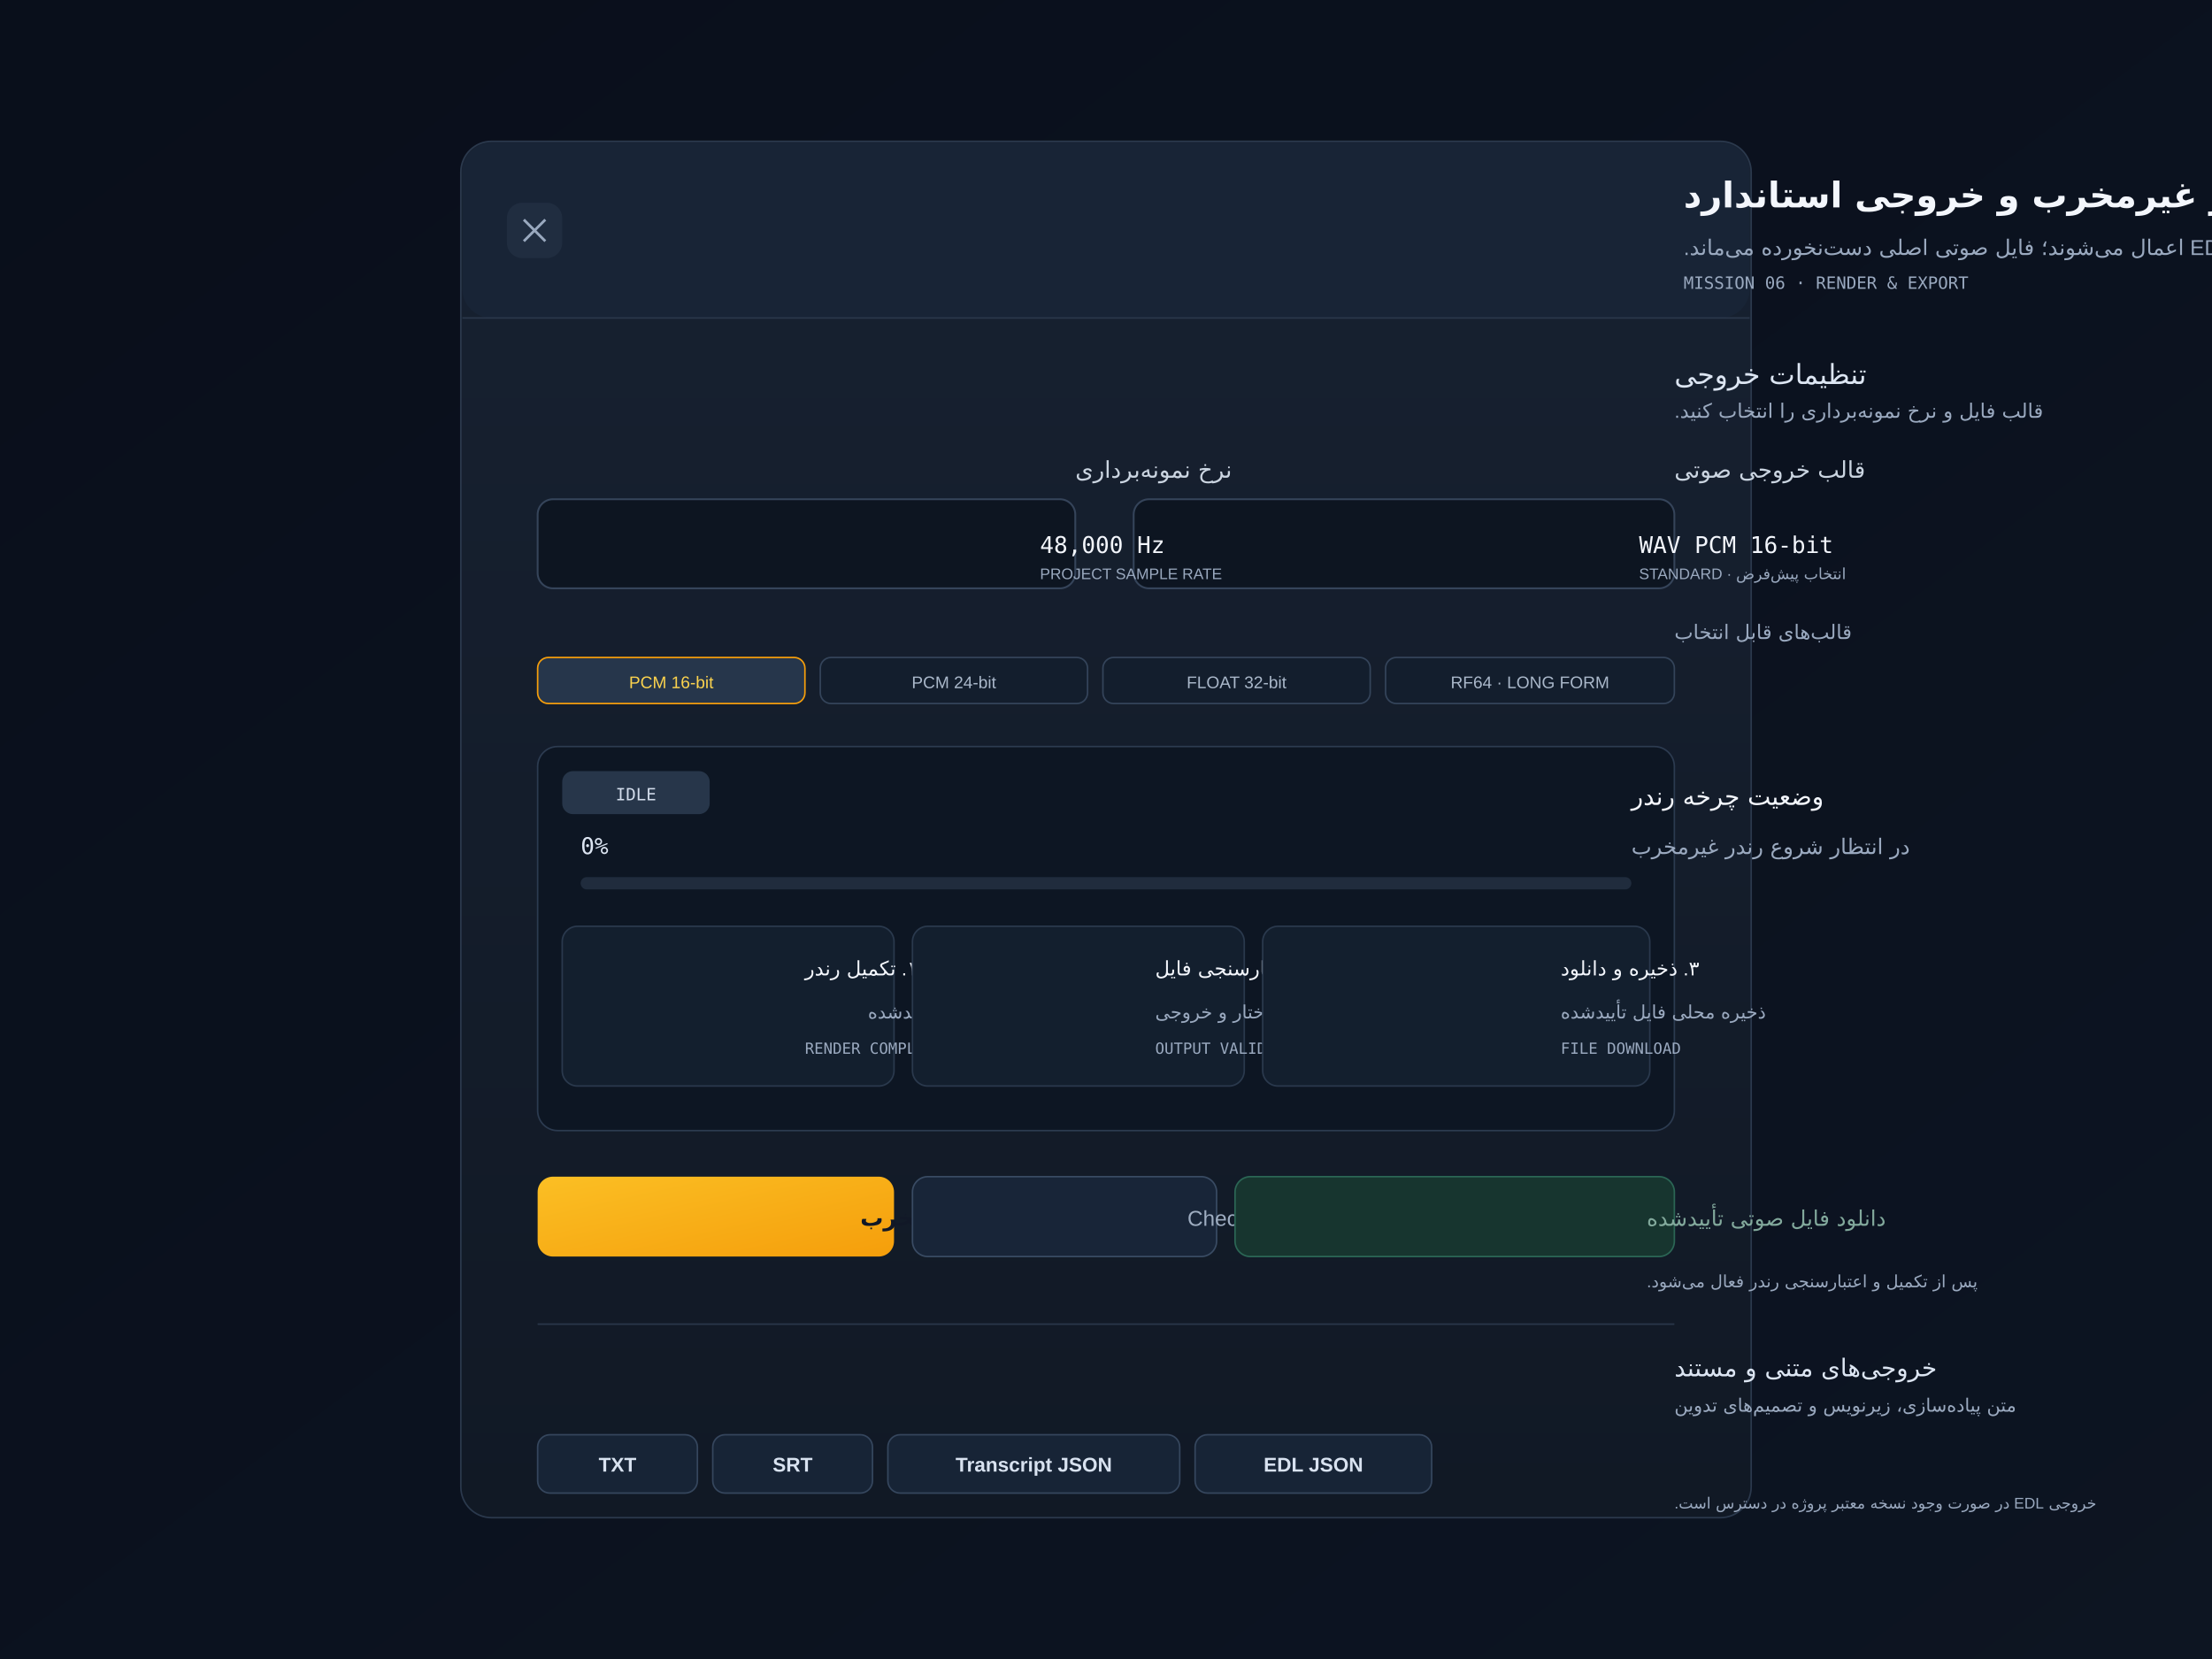
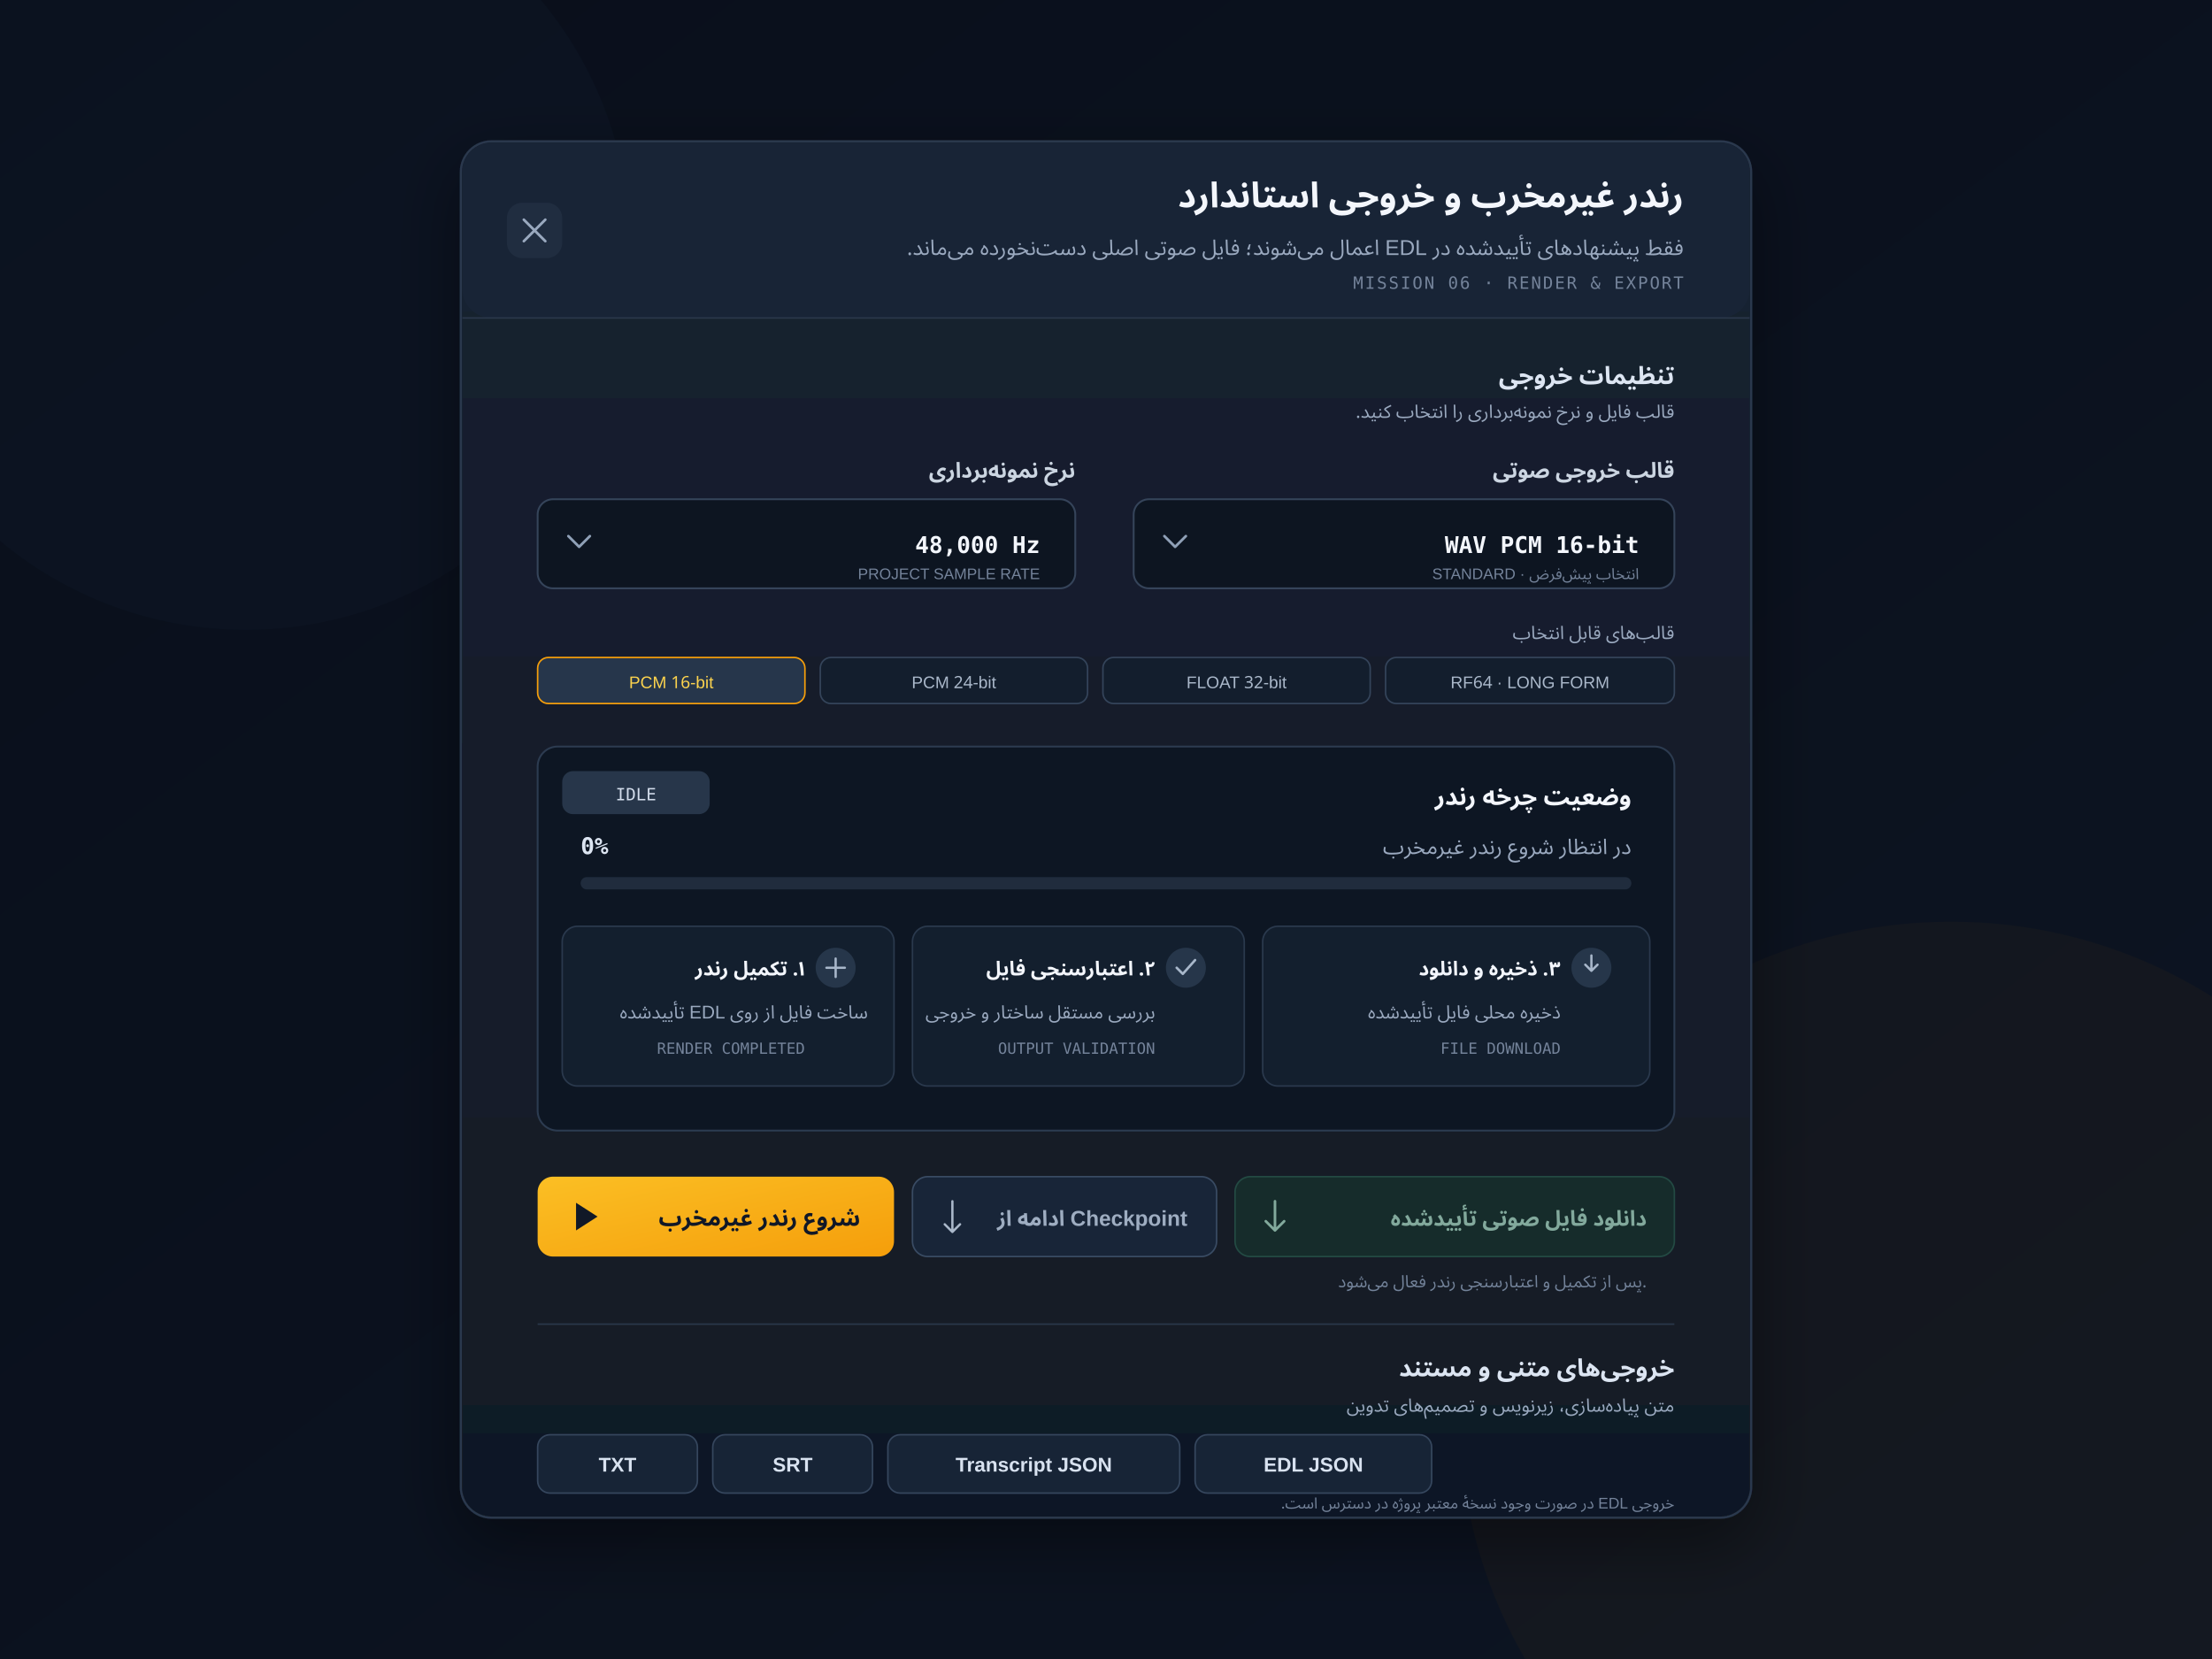
<svg xmlns="http://www.w3.org/2000/svg" width="1440" height="1080" viewBox="0 0 1440 1080">
  <defs>
-     <linearGradient id="bg" x2="1" y2="1">
-       <stop stop-color="#0B1220" />
+     <linearGradient id="bg" x1="0" y1="0" x2="1" y2="1">
+       <stop offset="0" stop-color="#0B1220" />
      <stop offset="1" stop-color="#111B2B" />
    </linearGradient>
-     <linearGradient id="panel" x2="0" y2="1">
-       <stop stop-color="#172131" />
+     <linearGradient id="panel" x1="0" y1="0" x2="0" y2="1">
+       <stop offset="0" stop-color="#172131" />
      <stop offset="1" stop-color="#111925" />
    </linearGradient>
-     <linearGradient id="amber" x2="1" y2="1">
-       <stop stop-color="#FBBF24" />
+     <linearGradient id="amber" x1="0" y1="0" x2="1" y2="1">
+       <stop offset="0" stop-color="#FBBF24" />
      <stop offset="1" stop-color="#F59E0B" />
    </linearGradient>
-     <style>text{font-family:Vazirmatn,Vazir,IRANSansX,Tahoma,Arial,sans-serif}.fa{direction:rtl;unicode-bidi:plaintext;text-anchor:end}.en{font-family:monospace}.primary{fill:#F3F6FC}.muted{fill:#9AA9BF}.line{stroke:#2A374A;stroke-width:1}.field{fill:#0D1521;stroke:#35445A;stroke-width:1.2}</style>
+     <filter id="shadow" x="-30%" y="-30%" width="160%" height="170%">
+       <feGaussianBlur in="SourceAlpha" stdDeviation="22" />
+       <feOffset dy="16" />
+       <feComponentTransfer>
+         <feFuncA type="linear" slope="0.42" />
+       </feComponentTransfer>
+       <feMerge>
+         <feMergeNode />
+         <feMergeNode in="SourceGraphic" />
+       </feMerge>
+     </filter>
+     <style>
+       text { font-family: 'Vazirmatn','Vazir','IRANSansX','Noto Sans Arabic','Noto Naskh Arabic',Tahoma,Arial,sans-serif; }
+       .fa { direction: rtl; unicode-bidi: plaintext; text-anchor: start; }
+       .fa.en { direction: ltr; unicode-bidi: normal; text-anchor: end; }
+       .en { font-family: 'JetBrains Mono',ui-monospace,monospace; }
+       .primary { fill:#F3F6FC; }
+       .muted { fill:#9AA9BF; }
+       .subtle { fill:#74839A; }
+       .line { stroke:#2A374A; stroke-width:1; }
+       .small { font-size:14px; }
+       .tiny { font-size:12px; }
+       .label { font-size:16px; font-weight:600; fill:#DCE5F2; }
+       .field { fill:#0D1521; stroke:#35445A; stroke-width:1.2; }
+     </style>
  </defs>
  <rect width="1440" height="1080" fill="url(#bg)" />
-   <rect width="1440" height="1080" fill="#050A12" opacity=".35" />
-   <rect x="300" y="92" width="840" height="896" rx="20" fill="url(#panel)" stroke="#2B394D" />
+   <circle cx="160" cy="160" r="250" fill="#1E3A5F" opacity="0.12" />
+   <circle cx="1270" cy="920" r="320" fill="#D97706" opacity="0.055" />
+   <rect width="1440" height="1080" fill="#050A12" opacity="0.35" />
+   <g filter="url(#shadow)">
+     <rect x="300" y="92" width="840" height="896" rx="20" fill="url(#panel)" stroke="#2B394D" stroke-width="1.4" />
+   </g>
  <rect x="301" y="93" width="838" height="114" rx="19" fill="#182436" />
  <path d="M301 207H1139" class="line" />
-   <text x="1096" y="135" class="fa primary" font-size="23" font-weight="700">رندر غیرمخرب و خروجی استاندارد</text>
-   <text x="1096" y="166" class="fa muted" font-size="14">فقط پیشنهادهای تأییدشده در EDL اعمال می‌شوند؛ فایل صوتی اصلی دست‌نخورده می‌ماند.</text>
-   <text x="1096" y="188" class="fa muted en" font-size="11">MISSION 06 · RENDER &amp; EXPORT</text>
+   <text x="1096" y="135" text-anchor="end" class="fa primary" font-size="23" font-weight="700">رندر غیرمخرب و خروجی استاندارد</text>
+   <text x="1096" y="166" text-anchor="end" class="fa muted" font-size="14">فقط پیشنهادهای تأییدشده در EDL اعمال می‌شوند؛ فایل صوتی اصلی دست‌نخورده می‌ماند.</text>
+   <text x="1096" y="188" text-anchor="end" class="fa subtle en" font-size="11" letter-spacing="1.1">MISSION 06  ·  RENDER &amp; EXPORT</text>
  <rect x="330" y="132" width="36" height="36" rx="10" fill="#202D40" />
-   <path d="M341 143l14 14m0-14l-14 14" stroke="#9AA9BF" stroke-width="1.7" />
-   <text x="1090" y="250" class="fa" fill="#DCE5F2" font-size="18">تنظیمات خروجی</text>
-   <text x="1090" y="272" class="fa muted" font-size="13">قالب فایل و نرخ نمونه‌برداری را انتخاب کنید.</text>
-   <text x="1090" y="311" class="fa" fill="#CBD5E1" font-size="15">قالب خروجی صوتی</text>
+   <path d="M341 143l14 14m0-14l-14 14" stroke="#9AA9BF" stroke-width="1.7" stroke-linecap="round" />
+   <text x="1090" y="250" text-anchor="end" class="fa label">تنظیمات خروجی</text>
+   <text x="1090" y="272" text-anchor="end" class="fa muted tiny">قالب فایل و نرخ نمونه‌برداری را انتخاب کنید.</text>
+   <text x="1090" y="311" text-anchor="end" class="fa small" fill="#CBD5E1" font-weight="600">قالب خروجی صوتی</text>
  <rect x="738" y="325" width="352" height="58" rx="10" class="field" />
-   <text x="1067" y="360" class="fa primary en" font-size="15">WAV PCM 16-bit</text>
-   <text x="1067" y="377" class="fa muted" font-size="10">STANDARD · انتخاب پیش‌فرض</text>
-   <text x="700" y="311" class="fa" fill="#CBD5E1" font-size="15">نرخ نمونه‌برداری</text>
+   <text x="1067" y="360" text-anchor="end" class="fa primary en" font-size="15" font-weight="600">WAV PCM 16-bit</text>
+   <text x="1067" y="377" text-anchor="end" class="fa subtle" font-size="10">STANDARD · انتخاب پیش‌فرض</text>
+   <path d="M758 349l7 7 7-7" stroke="#8FA0B7" stroke-width="1.7" fill="none" stroke-linecap="round" stroke-linejoin="round" />
+   <text x="700" y="311" text-anchor="end" class="fa small" fill="#CBD5E1" font-weight="600">نرخ نمونه‌برداری</text>
  <rect x="350" y="325" width="350" height="58" rx="10" class="field" />
-   <text x="677" y="360" class="fa primary en" font-size="15">48,000 Hz</text>
-   <text x="677" y="377" class="fa muted" font-size="10">PROJECT SAMPLE RATE</text>
-   <text x="1090" y="416" class="fa muted" font-size="13">قالب‌های قابل انتخاب</text>
+   <text x="677" y="360" text-anchor="end" class="fa primary en" font-size="15" font-weight="600">48,000 Hz</text>
+   <text x="677" y="377" text-anchor="end" class="fa subtle" font-size="10">PROJECT SAMPLE RATE</text>
+   <path d="M370 349l7 7 7-7" stroke="#8FA0B7" stroke-width="1.7" fill="none" stroke-linecap="round" stroke-linejoin="round" />
+   <text x="1090" y="416" text-anchor="end" class="fa muted tiny">قالب‌های قابل انتخاب</text>
  <g class="en" font-size="11" text-anchor="middle">
-     <rect x="350" y="428" width="174" height="30" rx="7" fill="#26364B" stroke="#F59E0B" />
+     <rect x="350" y="428" width="174" height="30" rx="7" fill="#26364B" stroke="#F59E0B" stroke-width="1" />
    <text x="437" y="448" fill="#FCD34D">PCM 16-bit</text>
    <rect x="534" y="428" width="174" height="30" rx="7" fill="#131E2D" stroke="#34445A" />
    <text x="621" y="448" fill="#AAB8CA">PCM 24-bit</text>
    <rect x="718" y="428" width="174" height="30" rx="7" fill="#131E2D" stroke="#34445A" />
    <text x="805" y="448" fill="#AAB8CA">FLOAT 32-bit</text>
    <rect x="902" y="428" width="188" height="30" rx="7" fill="#131E2D" stroke="#34445A" />
    <text x="996" y="448" fill="#AAB8CA">RF64 · LONG FORM</text>
  </g>
-   <rect x="350" y="486" width="740" height="250" rx="13" fill="#0D1623" stroke="#2C3B50" />
-   <text x="1062" y="524" class="fa primary" font-size="16">وضعیت چرخه رندر</text>
+   <rect x="350" y="486" width="740" height="250" rx="13" fill="#0D1623" stroke="#2C3B50" stroke-width="1.2" />
+   <text x="1062" y="524" text-anchor="end" class="fa primary" font-size="16" font-weight="700">وضعیت چرخه رندر</text>
  <rect x="366" y="502" width="96" height="28" rx="7" fill="#27364A" />
  <text x="414" y="521" text-anchor="middle" class="en" font-size="11" fill="#D2DCEB">IDLE</text>
-   <text x="1062" y="556" class="fa muted" font-size="14">در انتظار شروع رندر غیرمخرب</text>
-   <text x="378" y="556" class="en" font-size="15" fill="#DCE5F2">0%</text>
+   <text x="1062" y="556" text-anchor="end" class="fa muted small">در انتظار شروع رندر غیرمخرب</text>
+   <text x="378" y="556" text-anchor="start" class="en" font-size="15" fill="#DCE5F2" font-weight="600">0%</text>
  <rect x="378" y="571" width="684" height="8" rx="4" fill="#202C3D" />
+   <rect x="378" y="571" width="0" height="8" rx="4" fill="url(#amber)" />
  <g>
    <rect x="366" y="603" width="216" height="104" rx="10" fill="#131F2E" stroke="#2A394D" />
-     <text x="524" y="635" class="fa primary" font-size="13">۱. تکمیل رندر</text>
-     <text x="565" y="663" class="fa muted" font-size="12">ساخت فایل از روی EDL تأییدشده</text>
-     <text x="524" y="686" class="fa muted en" font-size="10">RENDER COMPLETED</text>
+     <circle cx="544" cy="630" r="13" fill="#26364A" />
+     <path d="M538 630h12m-6-6v12" stroke="#A8B7CA" stroke-width="1.5" stroke-linecap="round" />
+     <text x="524" y="635" text-anchor="end" class="fa primary" font-size="13" font-weight="600">۱. تکمیل رندر</text>
+     <text x="565" y="663" text-anchor="end" class="fa muted tiny">ساخت فایل از روی EDL تأییدشده</text>
+     <text x="524" y="686" text-anchor="end" class="fa subtle en" font-size="10">RENDER COMPLETED</text>
    <rect x="594" y="603" width="216" height="104" rx="10" fill="#131F2E" stroke="#2A394D" />
-     <text x="752" y="635" class="fa primary" font-size="13">۲. اعتبارسنجی فایل</text>
-     <text x="752" y="663" class="fa muted" font-size="12">بررسی مستقل ساختار و خروجی</text>
-     <text x="752" y="686" class="fa muted en" font-size="10">OUTPUT VALIDATION</text>
+     <circle cx="772" cy="630" r="13" fill="#26364A" />
+     <path d="M766 630l4 4 8-9" stroke="#A8B7CA" stroke-width="1.6" fill="none" stroke-linecap="round" stroke-linejoin="round" />
+     <text x="752" y="635" text-anchor="end" class="fa primary" font-size="13" font-weight="600">۲. اعتبارسنجی فایل</text>
+     <text x="752" y="663" text-anchor="end" class="fa muted tiny">بررسی مستقل ساختار و خروجی</text>
+     <text x="752" y="686" text-anchor="end" class="fa subtle en" font-size="10">OUTPUT VALIDATION</text>
    <rect x="822" y="603" width="252" height="104" rx="10" fill="#131F2E" stroke="#2A394D" />
-     <text x="1016" y="635" class="fa primary" font-size="13">۳. ذخیره و دانلود</text>
-     <text x="1016" y="663" class="fa muted" font-size="12">ذخیره محلی فایل تأییدشده</text>
-     <text x="1016" y="686" class="fa muted en" font-size="10">FILE DOWNLOAD</text>
+     <circle cx="1036" cy="630" r="13" fill="#26364A" />
+     <path d="M1036 622v10m-4-4l4 4 4-4" stroke="#A8B7CA" stroke-width="1.5" fill="none" stroke-linecap="round" stroke-linejoin="round" />
+     <text x="1016" y="635" text-anchor="end" class="fa primary" font-size="13" font-weight="600">۳. ذخیره و دانلود</text>
+     <text x="1016" y="663" text-anchor="end" class="fa muted tiny">ذخیره محلی فایل تأییدشده</text>
+     <text x="1016" y="686" text-anchor="end" class="fa subtle en" font-size="10">FILE DOWNLOAD</text>
  </g>
  <rect x="350" y="766" width="232" height="52" rx="10" fill="url(#amber)" />
-   <text x="560" y="798" class="fa" fill="#111827" font-size="15" font-weight="800">شروع رندر غیرمخرب</text>
+   <path d="M375 783l14 9-14 9z" fill="#111827" />
+   <text x="560" y="798" text-anchor="end" fill="#111827" font-size="15" font-weight="800">شروع رندر غیرمخرب</text>
  <rect x="594" y="766" width="198" height="52" rx="10" fill="#182538" stroke="#394B63" />
-   <text x="773" y="798" class="fa" fill="#9EADC1" font-size="14">ادامه از Checkpoint</text>
-   <rect x="804" y="766" width="286" height="52" rx="10" fill="#17352F" stroke="#2B6655" />
-   <text x="1072" y="798" class="fa" fill="#82A99C" font-size="14">دانلود فایل صوتی تأییدشده</text>
-   <text x="1072" y="838" class="fa muted" font-size="11">پس از تکمیل و اعتبارسنجی رندر فعال می‌شود.</text>
+   <path d="M620 782v20m-5-5l5 5 5-5" stroke="#AAB8CA" stroke-width="1.5" fill="none" stroke-linecap="round" stroke-linejoin="round" />
+   <text x="773" y="798" text-anchor="end" fill="#9EADC1" font-size="14" font-weight="600">ادامه از Checkpoint</text>
+   <rect x="804" y="766" width="286" height="52" rx="10" fill="#17352F" stroke="#2B6655" opacity="0.62" />
+   <path d="M830 782v19m-6-6l6 6 6-6" stroke="#82A99C" stroke-width="1.7" fill="none" stroke-linecap="round" stroke-linejoin="round" />
+   <text x="1072" y="798" text-anchor="end" fill="#82A99C" font-size="14" font-weight="700">دانلود فایل صوتی تأییدشده</text>
+   <text x="1072" y="838" text-anchor="end" fill="#73839A" font-size="11">پس از تکمیل و اعتبارسنجی رندر فعال می‌شود.</text>
  <path d="M350 862H1090" class="line" />
-   <text x="1090" y="896" class="fa" fill="#DCE5F2" font-size="16">خروجی‌های متنی و مستند</text>
-   <text x="1090" y="919" class="fa muted" font-size="12">متن پیاده‌سازی، زیرنویس و تصمیم‌های تدوین</text>
+   <text x="1090" y="896" text-anchor="end" class="fa label">خروجی‌های متنی و مستند</text>
+   <text x="1090" y="919" text-anchor="end" class="fa muted tiny">متن پیاده‌سازی، زیرنویس و تصمیم‌های تدوین</text>
  <g font-size="13" font-weight="600" text-anchor="middle">
    <rect x="350" y="934" width="104" height="38" rx="8" fill="#172436" stroke="#35465D" />
    <text x="402" y="958" fill="#D8E2F0">TXT</text>
    <rect x="464" y="934" width="104" height="38" rx="8" fill="#172436" stroke="#35465D" />
    <text x="516" y="958" fill="#D8E2F0">SRT</text>
    <rect x="578" y="934" width="190" height="38" rx="8" fill="#172436" stroke="#35465D" />
    <text x="673" y="958" fill="#D8E2F0">Transcript JSON</text>
    <rect x="778" y="934" width="154" height="38" rx="8" fill="#172436" stroke="#35465D" />
    <text x="855" y="958" fill="#D8E2F0">EDL JSON</text>
  </g>
-   <text x="1090" y="982" class="fa muted" font-size="10">خروجی EDL در صورت وجود نسخه معتبر پروژه در دسترس است.</text>
+   <text x="1090" y="982" text-anchor="end" class="fa subtle" font-size="10">خروجی EDL در صورت وجود نسخهٔ معتبر پروژه در دسترس است.</text>
</svg>
